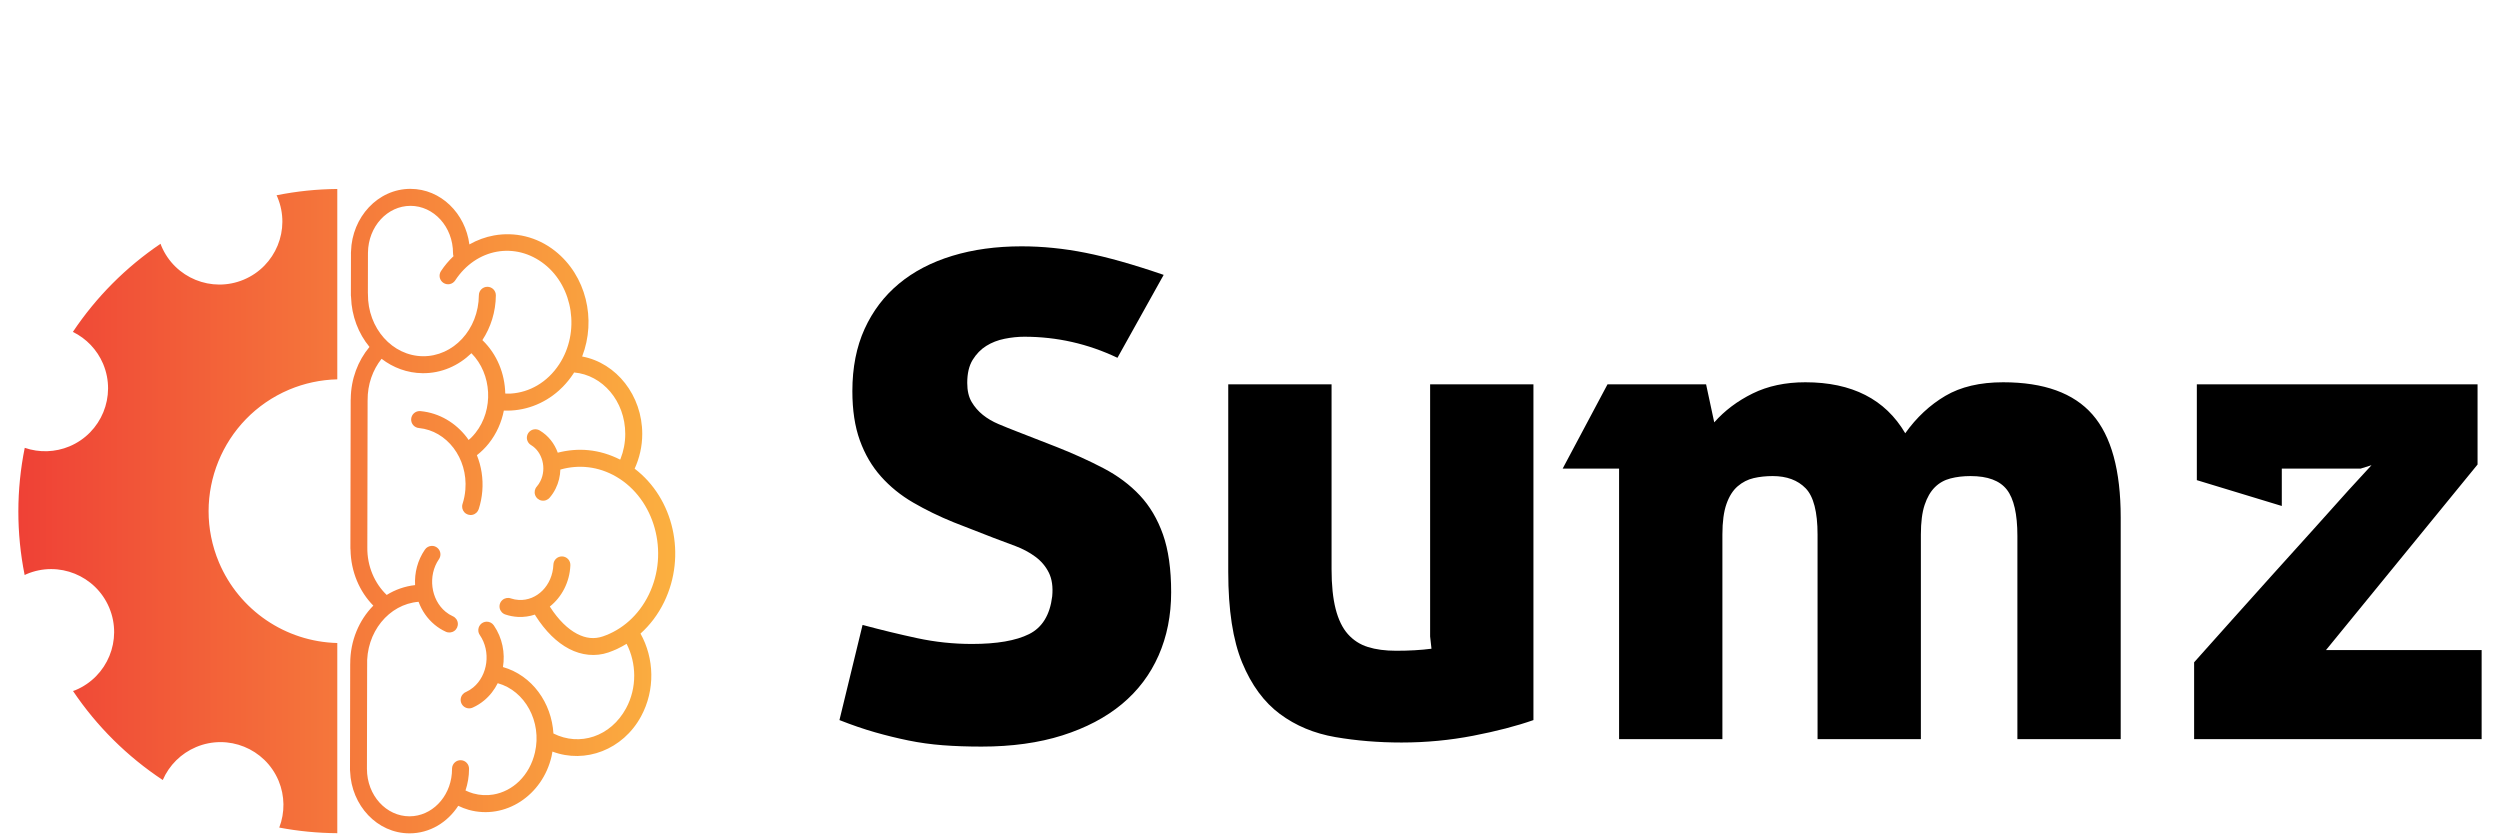
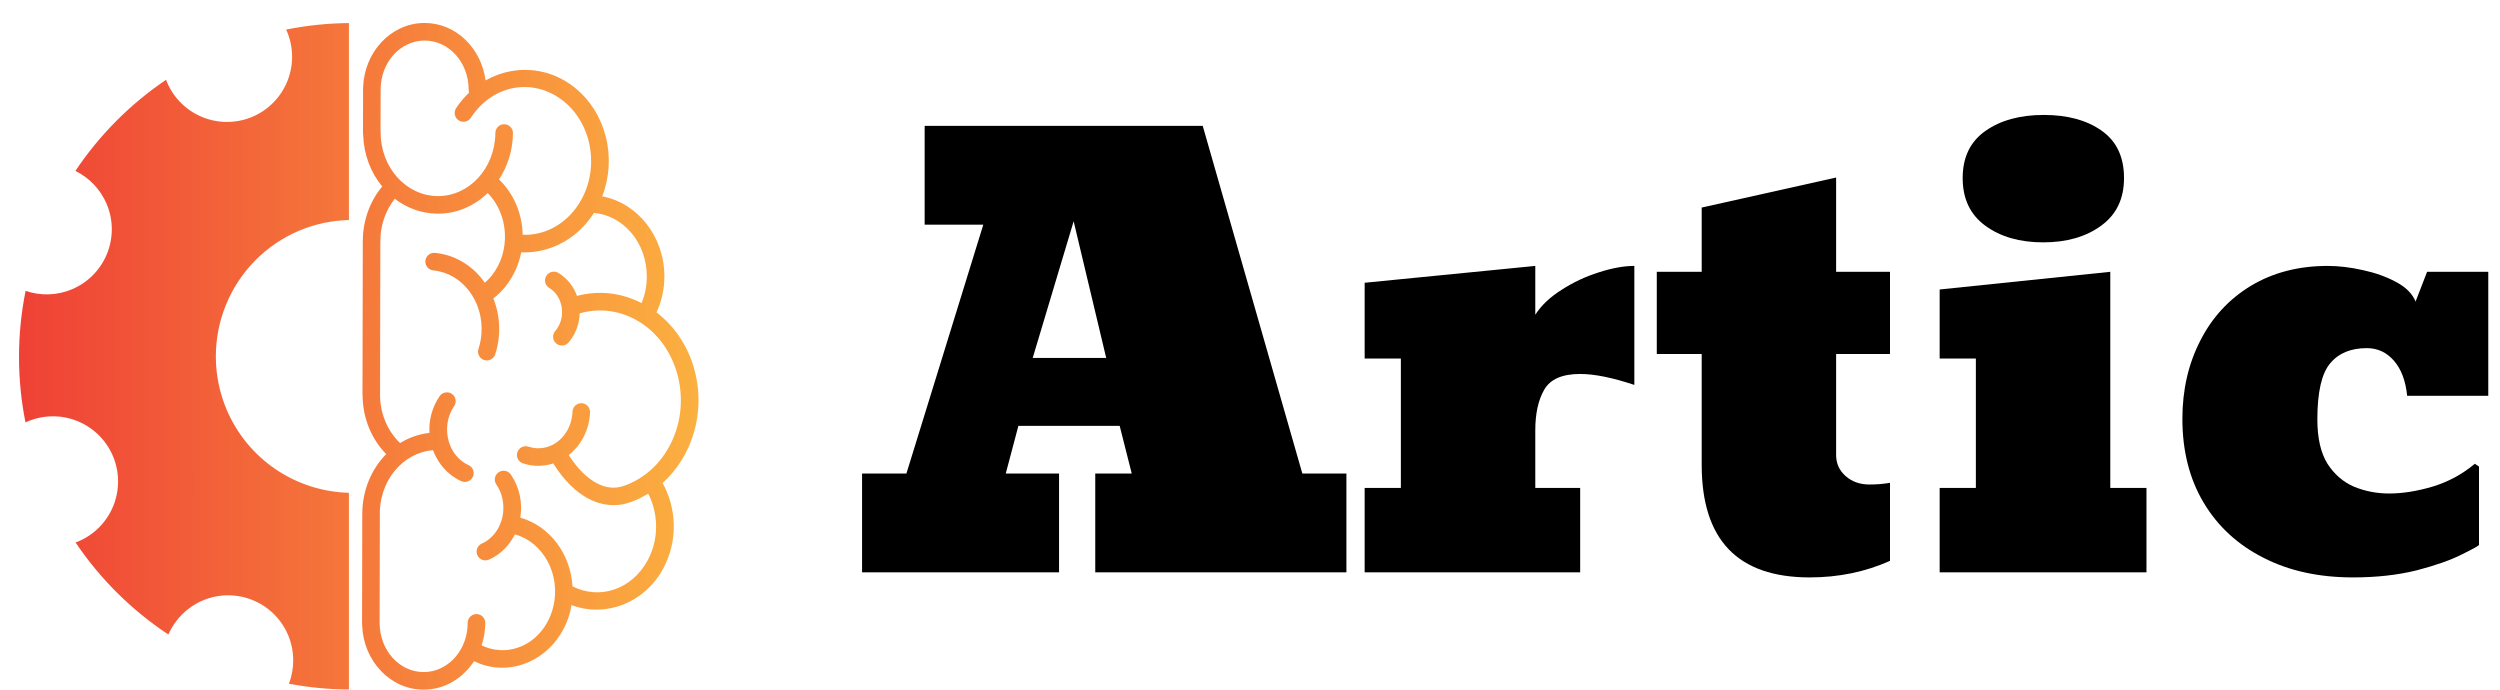
- <svg xmlns="http://www.w3.org/2000/svg" width="90" height="30" viewBox="0 0 300 101.491" class="css-1j8o68f" version="1.1" id="svg12">
-   <defs id="SvgjsDefs10989">
-     <linearGradient id="SvgjsLinearGradient10994">
-       <stop id="SvgjsStop10995" stop-color="#ef4136" offset="0" />
-       <stop id="SvgjsStop10996" stop-color="#fbb040" offset="1" />
+ <svg xmlns="http://www.w3.org/2000/svg" width="87" height="24" viewBox="0 0 87 24" fill="none">
+   <path d="M14.777 0.799C13.604 0.799 12.672 1.817 12.637 3.048C12.635 3.061 12.635 3.074 12.635 3.088V3.1V3.1C12.635 3.107 12.634 3.113 12.634 3.12C12.633 3.13 12.634 3.14 12.635 3.151L12.632 4.634C12.632 4.656 12.634 4.678 12.639 4.7C12.639 4.7 12.639 4.701 12.639 4.701C12.66 5.383 12.905 6.009 13.301 6.49C12.886 6.987 12.635 7.641 12.627 8.355C12.626 8.37 12.624 8.385 12.625 8.399L12.615 13.695C12.615 13.696 12.615 13.696 12.615 13.697C12.615 13.698 12.615 13.698 12.615 13.699V13.739C12.614 13.757 12.616 13.774 12.619 13.792C12.619 13.792 12.619 13.793 12.619 13.794C12.633 14.581 12.94 15.295 13.44 15.803C12.923 16.326 12.608 17.07 12.608 17.879V17.88C12.607 17.89 12.607 17.899 12.607 17.909L12.6 21.676C12.6 21.677 12.6 21.678 12.6 21.679C12.6 21.68 12.6 21.68 12.6 21.68V21.719C12.6 21.737 12.601 21.756 12.604 21.774C12.65 22.995 13.577 24 14.743 24C15.474 24 16.111 23.604 16.497 23.009C16.617 23.066 16.741 23.117 16.873 23.154C18.192 23.521 19.531 22.634 19.856 21.227C19.869 21.17 19.878 21.113 19.888 21.056C21.069 21.502 22.426 20.992 23.077 19.791C23.595 18.836 23.554 17.697 23.058 16.808C23.398 16.503 23.69 16.122 23.907 15.675C24.725 13.995 24.254 11.943 22.847 10.872C23.02 10.493 23.121 10.07 23.121 9.621C23.121 8.237 22.194 7.065 20.957 6.833C21.474 5.502 21.106 3.919 19.977 3.03C19.323 2.515 18.53 2.342 17.784 2.476C17.476 2.531 17.177 2.641 16.898 2.799C16.753 1.683 15.87 0.799 14.777 0.799L14.777 0.799ZM12.143 0.803C11.408 0.809 10.676 0.885 9.955 1.03L9.957 1.031L9.957 1.032C9.967 1.051 9.976 1.07 9.985 1.09L9.991 1.105C10.222 1.659 10.223 2.283 9.995 2.838C9.767 3.394 9.328 3.836 8.774 4.068C8.22 4.3 7.597 4.302 7.041 4.075C6.486 3.848 6.043 3.41 5.81 2.857C5.799 2.83 5.789 2.803 5.78 2.776C4.532 3.619 3.461 4.696 2.624 5.948C3.111 6.187 3.496 6.593 3.709 7.092L3.716 7.108C3.947 7.662 3.949 8.285 3.72 8.84C3.492 9.396 3.053 9.838 2.499 10.07C1.988 10.284 1.415 10.302 0.891 10.122C0.586 11.633 0.585 13.19 0.887 14.701C0.911 14.689 0.935 14.678 0.96 14.667C1.513 14.433 2.136 14.428 2.692 14.653C3.249 14.878 3.693 15.315 3.928 15.867L3.935 15.883C4.166 16.437 4.167 17.06 3.939 17.616C3.711 18.171 3.272 18.613 2.718 18.845C2.689 18.856 2.659 18.867 2.629 18.877C3.484 20.148 4.582 21.236 5.86 22.081C6.092 21.547 6.52 21.123 7.056 20.896C7.609 20.662 8.232 20.657 8.789 20.882C9.345 21.107 9.79 21.544 10.025 22.097L10.032 22.113C10.254 22.649 10.262 23.251 10.054 23.793C10.742 23.924 11.442 23.991 12.143 23.995V17.149C11.229 17.126 10.341 16.84 9.586 16.326C8.83 15.811 8.239 15.09 7.884 14.248C7.395 13.088 7.387 11.781 7.861 10.614C8.335 9.448 9.252 8.517 10.412 8.027C10.96 7.796 11.548 7.671 12.143 7.657V0.803L12.143 0.803ZM14.777 1.411C15.611 1.411 16.309 2.158 16.309 3.12C16.309 3.155 16.314 3.19 16.326 3.223C16.16 3.381 16.007 3.559 15.875 3.761C15.852 3.794 15.836 3.832 15.829 3.872C15.821 3.912 15.821 3.953 15.829 3.992C15.837 4.032 15.853 4.07 15.875 4.103C15.898 4.137 15.927 4.165 15.961 4.187C15.995 4.21 16.033 4.225 16.073 4.232C16.113 4.24 16.154 4.239 16.193 4.231C16.233 4.222 16.27 4.206 16.303 4.183C16.337 4.159 16.365 4.13 16.387 4.096C17.143 2.94 18.556 2.689 19.599 3.51C20.641 4.331 20.889 5.958 20.132 7.113C19.702 7.77 19.056 8.128 18.39 8.169C18.323 8.173 18.256 8.17 18.189 8.168C18.174 7.457 17.898 6.756 17.365 6.244C17.666 5.787 17.845 5.232 17.851 4.634C17.852 4.594 17.844 4.554 17.829 4.516C17.815 4.479 17.793 4.444 17.764 4.415C17.736 4.386 17.703 4.363 17.666 4.347C17.628 4.332 17.589 4.323 17.548 4.323C17.508 4.322 17.468 4.33 17.43 4.345C17.393 4.36 17.359 4.383 17.33 4.411C17.302 4.439 17.279 4.473 17.263 4.51C17.247 4.548 17.239 4.587 17.239 4.628C17.227 5.872 16.312 6.837 15.222 6.824C14.132 6.812 13.234 5.826 13.245 4.582C13.246 4.571 13.245 4.561 13.245 4.551C13.244 4.549 13.244 4.547 13.243 4.545L13.246 3.25L13.246 3.1C13.256 2.147 13.949 1.411 14.777 1.411ZM16.973 6.718C17.709 7.461 17.782 8.746 17.118 9.584C17.065 9.65 17.01 9.712 16.952 9.768C16.925 9.794 16.897 9.815 16.869 9.839C16.848 9.809 16.829 9.777 16.806 9.748C16.407 9.225 15.822 8.867 15.143 8.801C15.133 8.8 15.123 8.799 15.113 8.799C15.033 8.798 14.956 8.827 14.898 8.882C14.841 8.936 14.806 9.011 14.802 9.09C14.798 9.169 14.826 9.247 14.878 9.307C14.931 9.366 15.004 9.403 15.083 9.41C16.082 9.507 16.846 10.487 16.753 11.629C16.739 11.807 16.704 11.978 16.652 12.138C16.639 12.177 16.634 12.218 16.636 12.258C16.639 12.299 16.65 12.338 16.668 12.375C16.686 12.411 16.711 12.444 16.742 12.47C16.773 12.497 16.809 12.517 16.848 12.529C16.886 12.542 16.927 12.546 16.968 12.543C17.008 12.54 17.048 12.528 17.084 12.509C17.12 12.49 17.152 12.464 17.177 12.433C17.203 12.401 17.223 12.365 17.235 12.326C17.301 12.121 17.345 11.904 17.363 11.678C17.4 11.223 17.327 10.782 17.169 10.387C17.323 10.266 17.468 10.126 17.597 9.963C17.876 9.611 18.056 9.203 18.139 8.78C18.852 8.811 19.563 8.559 20.123 8.057C20.172 8.013 20.219 7.968 20.265 7.921C20.403 7.78 20.53 7.622 20.644 7.449C20.652 7.436 20.659 7.422 20.667 7.409C21.687 7.497 22.509 8.436 22.509 9.62C22.509 9.94 22.448 10.243 22.34 10.516C22.336 10.527 22.33 10.536 22.326 10.546C21.959 10.36 21.574 10.245 21.188 10.207C20.813 10.17 20.439 10.204 20.079 10.297C19.963 9.972 19.744 9.686 19.434 9.499C19.381 9.467 19.32 9.451 19.259 9.454C19.193 9.457 19.13 9.481 19.079 9.523C19.028 9.565 18.992 9.622 18.976 9.687C18.96 9.751 18.966 9.818 18.991 9.879C19.017 9.94 19.062 9.99 19.119 10.024C19.522 10.266 19.686 10.856 19.454 11.321C19.418 11.394 19.375 11.458 19.327 11.514C19.3 11.545 19.279 11.58 19.265 11.619C19.252 11.657 19.246 11.698 19.249 11.739C19.251 11.78 19.262 11.82 19.28 11.857C19.299 11.893 19.324 11.926 19.355 11.952C19.386 11.979 19.422 11.999 19.462 12.011C19.5 12.024 19.542 12.028 19.582 12.024C19.623 12.02 19.663 12.008 19.699 11.989C19.735 11.97 19.767 11.943 19.792 11.911C19.873 11.817 19.943 11.711 20.002 11.595C20.111 11.375 20.166 11.139 20.174 10.905C20.83 10.717 21.543 10.785 22.193 11.166C23.566 11.97 24.102 13.878 23.357 15.407C22.988 16.165 22.383 16.679 21.705 16.91C21.399 17.014 21.097 16.986 20.771 16.817C20.446 16.647 20.106 16.324 19.798 15.844C19.797 15.841 19.795 15.839 19.794 15.836C20.222 15.497 20.509 14.96 20.534 14.354C20.536 14.313 20.53 14.272 20.516 14.234C20.503 14.195 20.481 14.16 20.453 14.13C20.426 14.1 20.392 14.075 20.355 14.059C20.318 14.042 20.277 14.032 20.237 14.031C20.156 14.029 20.077 14.059 20.018 14.115C19.959 14.171 19.925 14.248 19.923 14.329C19.891 15.082 19.326 15.631 18.682 15.599C18.581 15.594 18.485 15.575 18.393 15.544C18.355 15.531 18.314 15.526 18.274 15.529C18.234 15.531 18.195 15.542 18.159 15.56C18.123 15.578 18.091 15.603 18.065 15.633C18.038 15.663 18.018 15.698 18.005 15.736C17.992 15.775 17.987 15.815 17.99 15.855C17.993 15.895 18.003 15.934 18.021 15.97C18.039 16.006 18.064 16.038 18.094 16.065C18.125 16.091 18.16 16.111 18.198 16.124C18.342 16.172 18.494 16.202 18.651 16.21C18.863 16.22 19.067 16.189 19.257 16.126C19.265 16.142 19.273 16.158 19.283 16.173C19.633 16.72 20.039 17.124 20.488 17.359C20.937 17.593 21.437 17.648 21.902 17.489C22.13 17.412 22.349 17.306 22.558 17.178C22.915 17.873 22.939 18.762 22.539 19.499C21.984 20.522 20.867 20.881 19.924 20.406C19.858 19.303 19.159 18.315 18.107 18.014C18.19 17.507 18.087 16.965 17.78 16.517C17.752 16.475 17.713 16.44 17.668 16.416C17.622 16.392 17.571 16.38 17.52 16.381C17.477 16.381 17.434 16.391 17.395 16.41C17.355 16.428 17.32 16.455 17.292 16.488C17.264 16.521 17.243 16.56 17.231 16.602C17.219 16.644 17.216 16.688 17.222 16.73C17.224 16.741 17.226 16.751 17.228 16.761C17.237 16.797 17.253 16.832 17.275 16.863C17.68 17.454 17.565 18.313 17.035 18.75C16.953 18.818 16.866 18.872 16.776 18.912C16.738 18.928 16.704 18.951 16.675 18.98C16.645 19.009 16.623 19.044 16.607 19.082C16.592 19.12 16.585 19.161 16.586 19.203C16.587 19.244 16.596 19.284 16.613 19.322C16.63 19.359 16.654 19.393 16.685 19.421C16.715 19.449 16.751 19.47 16.79 19.484C16.828 19.498 16.869 19.503 16.911 19.501C16.952 19.498 16.992 19.487 17.029 19.469C17.168 19.406 17.301 19.324 17.424 19.222C17.637 19.047 17.801 18.832 17.92 18.596C17.922 18.596 17.923 18.597 17.925 18.598C18.9 18.869 19.516 19.98 19.26 21.09C19.067 21.922 18.461 22.487 17.759 22.604C17.701 22.614 17.641 22.621 17.582 22.624C17.462 22.631 17.341 22.624 17.219 22.605C17.158 22.595 17.097 22.581 17.036 22.564C16.94 22.538 16.849 22.5 16.76 22.458C16.841 22.213 16.887 21.951 16.887 21.679C16.888 21.599 16.858 21.522 16.802 21.464C16.747 21.406 16.672 21.372 16.592 21.369C16.512 21.366 16.434 21.395 16.375 21.449C16.316 21.503 16.28 21.578 16.276 21.657C16.275 21.664 16.275 21.672 16.275 21.679C16.275 22.581 15.661 23.294 14.897 23.38C14.846 23.385 14.795 23.388 14.743 23.388C13.91 23.388 13.212 22.642 13.211 21.68C13.211 21.68 13.211 21.679 13.211 21.679L13.219 18.021C13.219 18.009 13.22 17.996 13.219 17.984C13.166 16.76 14.005 15.751 15.07 15.666C15.187 15.982 15.381 16.271 15.652 16.494C15.776 16.596 15.909 16.679 16.048 16.742C16.084 16.759 16.124 16.769 16.165 16.771C16.205 16.772 16.246 16.766 16.284 16.752C16.322 16.738 16.357 16.717 16.386 16.689C16.416 16.661 16.44 16.628 16.457 16.591C16.474 16.554 16.483 16.514 16.484 16.474C16.485 16.433 16.478 16.393 16.463 16.355C16.449 16.317 16.427 16.282 16.399 16.253C16.371 16.224 16.337 16.201 16.3 16.184C16.211 16.144 16.124 16.09 16.041 16.022C15.511 15.585 15.396 14.727 15.802 14.135C15.834 14.089 15.853 14.035 15.857 13.979C15.86 13.922 15.848 13.866 15.822 13.816C15.796 13.766 15.756 13.724 15.707 13.696C15.659 13.667 15.603 13.652 15.547 13.653C15.497 13.654 15.448 13.667 15.405 13.69C15.361 13.714 15.324 13.748 15.297 13.79C15.034 14.173 14.921 14.624 14.945 15.065C14.574 15.106 14.229 15.229 13.923 15.419C13.494 15.008 13.217 14.395 13.226 13.705L13.231 11.088L13.236 8.436C13.237 8.428 13.237 8.42 13.237 8.412C13.231 7.836 13.424 7.313 13.739 6.917C14.155 7.238 14.662 7.43 15.215 7.436C15.893 7.444 16.507 7.168 16.972 6.718L16.973 6.718Z" fill="url(#paint0_linear_183_3)" />
+   <path d="M81.885 20.094C80.693 20.094 79.655 19.866 78.769 19.41C77.878 18.961 77.184 18.323 76.689 17.496C76.195 16.669 75.947 15.696 75.947 14.576C75.947 13.567 76.156 12.659 76.572 11.852C76.982 11.044 77.568 10.409 78.33 9.947C79.098 9.485 79.99 9.254 81.006 9.254C81.39 9.254 81.797 9.303 82.227 9.4C82.656 9.492 83.04 9.628 83.379 9.811C83.724 9.993 83.952 10.221 84.062 10.494L84.463 9.459H86.592V13.775H83.769C83.717 13.255 83.564 12.848 83.311 12.555C83.057 12.262 82.741 12.115 82.363 12.115C81.803 12.115 81.377 12.294 81.084 12.652C80.791 13.004 80.644 13.652 80.644 14.596C80.644 15.247 80.762 15.761 80.996 16.139C81.237 16.51 81.546 16.777 81.924 16.939C82.308 17.096 82.715 17.174 83.144 17.174C83.613 17.174 84.121 17.092 84.668 16.93C85.215 16.76 85.7 16.497 86.123 16.139L86.269 16.236V18.961C86.269 18.987 86.071 19.098 85.674 19.293C85.277 19.495 84.749 19.68 84.092 19.85C83.434 20.012 82.699 20.094 81.885 20.094Z" fill="black" />
+   <path d="M71.103 8.434C70.29 8.434 69.619 8.242 69.092 7.857C68.564 7.473 68.301 6.92 68.301 6.197C68.301 5.475 68.564 4.928 69.092 4.557C69.619 4.186 70.296 4 71.123 4C71.95 4 72.62 4.182 73.135 4.547C73.656 4.911 73.916 5.462 73.916 6.197C73.916 6.92 73.649 7.473 73.115 7.857C72.588 8.242 71.917 8.434 71.103 8.434ZM74.697 16.979V19.918H67.5V16.979H68.76V12.477H67.5V10.074L73.438 9.459V16.979H74.697Z" fill="black" />
+   <path d="M62.978 20.094C60.472 20.094 59.219 18.788 59.219 16.178V12.32H57.656V9.459H59.219V7.223L63.897 6.178V9.459H65.772V12.32H63.897V15.836C63.897 16.129 64.007 16.373 64.228 16.568C64.45 16.764 64.727 16.861 65.059 16.861C65.299 16.861 65.537 16.842 65.772 16.803V19.518C64.912 19.902 63.981 20.094 62.978 20.094Z" fill="black" />
+   <path d="M54.99 19.918H47.49V16.979H48.75V12.477H47.49V9.84L53.428 9.254V10.953C53.636 10.628 53.942 10.338 54.346 10.084C54.749 9.824 55.179 9.622 55.635 9.479C56.097 9.329 56.51 9.254 56.875 9.254V13.395C56.113 13.141 55.485 13.014 54.99 13.014C54.365 13.014 53.949 13.196 53.74 13.56C53.532 13.919 53.428 14.391 53.428 14.977V16.979H54.99V19.918Z" fill="black" />
+   <path d="M36.855 16.48V19.918H30V16.48H31.543L34.219 7.818H32.178V4.381H41.855L45.322 16.48H46.855V19.918H38.115V16.48H39.385L38.965 14.82H35.44L35 16.48H36.855ZM38.496 12.457L37.363 7.701L35.938 12.457H38.496Z" fill="black" />
+   <defs>
+     <linearGradient id="paint0_linear_183_3" x1="0.661" y1="0.799" x2="24.308" y2="0.799" gradientUnits="userSpaceOnUse">
+       <stop stop-color="#EF4136" />
+       <stop offset="1" stop-color="#FBB040" />
    </linearGradient>
  </defs>
-   <g id="SvgjsG10990" featurekey="hmhgWD-0" transform="matrix(0.827779,0,0,0.827779,-1.498085,20.44879)" fill="url(#SvgjsLinearGradient10994)">
-     <path d="m59.5 3.082c-4.795 0-8.602 4.16-8.746 9.193a1.25 1.25 0 0 0-0.01 0.16v0.051 0.002c-2.12e-4 0.027-0.004 0.053-0.004 0.08a1.25 1.25 0 0 0 0.004 0.125l-0.012 6.062a1.25 1.25 0 0 0 0.027 0.27 1.25 1.25 0 0 0 0 0.006c0.088 2.786 1.089 5.342 2.709 7.309-1.697 2.033-2.723 4.707-2.754 7.625a1.25 1.25 0 0 0-0.012 0.18l-0.041 21.643a1.25 1.25 0 0 0 0 0.008c-3.4e-5 0.003 3.3e-5 0.005 0 0.008v0.164a1.25 1.25 0 0 0 0.018 0.215 1.25 1.25 0 0 0 0 0.008c0.058 3.216 1.313 6.136 3.356 8.213-2.113 2.135-3.4 5.177-3.398 8.484v0.002a1.25 1.25 0 0 0-0.006 0.121l-0.029 15.393a1.25 1.25 0 0 0 0 0.014c0 0.002-1e-6 0.004 0 0.006v0.156a1.25 1.25 0 0 0 0.018 0.225c0.189 4.991 3.977 9.1 8.742 9.1 2.987 0 5.589-1.618 7.166-4.051 0.492 0.234 1 0.442 1.537 0.592 5.393 1.499 10.865-2.125 12.193-7.873 0.054-0.233 0.09-0.466 0.129-0.699 4.827 1.821 10.372-0.265 13.033-5.17 2.117-3.903 1.951-8.559-0.076-12.191 1.391-1.247 2.581-2.804 3.471-4.631 3.343-6.865 1.417-15.253-4.334-19.629 0.706-1.55 1.119-3.279 1.119-5.115 0-5.654-3.788-10.445-8.842-11.391 2.112-5.442 0.607-11.91-4.006-15.543-2.675-2.106-5.914-2.814-8.961-2.268-1.26 0.226-2.482 0.678-3.623 1.322-0.591-4.563-4.201-8.174-8.668-8.174zm-10.766 0.018a47.453 47.453 0 0 0-8.94 0.928l0.006 0.004 0.002 0.002a9.264 9.264 0 0 1 0.111 0.238l0.025 0.062a9.264 9.264 0 0 1-4.973 12.109 9.264 9.264 0 0 1-12.115-4.951 9.264 9.264 0 0 1-0.121-0.328 47.453 47.453 0 0 0-12.898 12.963 9.264 9.264 0 0 1 4.436 4.674l0.027 0.064a9.264 9.264 0 0 1-4.973 12.107 9.264 9.264 0 0 1-6.574 0.213 47.453 47.453 0 0 0-0.014 18.713 9.264 9.264 0 0 1 0.295-0.139 9.264 9.264 0 0 1 12.133 4.906l0.027 0.064a9.264 9.264 0 0 1-4.973 12.105 9.264 9.264 0 0 1-0.363 0.131 47.453 47.453 0 0 0 13.203 13.094 9.264 9.264 0 0 1 4.887-4.842 9.264 9.264 0 0 1 12.135 4.906l0.027 0.064a9.264 9.264 0 0 1 0.09 6.869 47.453 47.453 0 0 0 8.539 0.826v-27.98a19.424 19.424 0 0 1-17.408-11.857 19.424 19.424 0 0 1 10.332-25.426 19.424 19.424 0 0 1 7.076-1.51v-28.012zm10.766 2.482c3.407 0 6.262 3.053 6.262 6.986a1.25 1.25 0 0 0 0.068 0.422c-0.678 0.644-1.302 1.37-1.844 2.197a1.25 1.25 0 1 0 2.092 1.369c3.092-4.723 8.867-5.748 13.127-2.393 4.26 3.355 5.272 10.002 2.18 14.725-1.758 2.685-4.399 4.144-7.119 4.314-0.273 0.017-0.547 0.005-0.82-0.004-0.062-2.905-1.192-5.772-3.367-7.863 1.227-1.869 1.961-4.138 1.984-6.58a1.25 1.25 0 1 0-2.5-0.025c-0.048 5.084-3.788 9.027-8.244 8.977-4.457-0.051-8.126-4.082-8.078-9.166a1.25 1.25 0 0 0-0.004-0.125 1.25 1.25 0 0 0-0.004-0.025l0.01-5.293 0.002-0.613c0.041-3.892 2.873-6.902 6.256-6.902zm8.973 21.689c3.012 3.038 3.31 8.29 0.594 11.713-0.216 0.272-0.442 0.524-0.68 0.756-0.108 0.105-0.224 0.192-0.336 0.289-0.087-0.124-0.166-0.253-0.258-0.373-1.634-2.135-4.022-3.601-6.799-3.871a1.25 1.25 0 0 0-0.123-0.008 1.25 1.25 0 0 0-0.119 2.496c4.081 0.397 7.202 4.402 6.824 9.07-0.059 0.73-0.2 1.427-0.412 2.082a1.25 1.25 0 1 0 2.379 0.768c0.271-0.839 0.451-1.726 0.525-2.648 0.151-1.861-0.146-3.663-0.795-5.277 0.633-0.494 1.224-1.067 1.75-1.73 1.142-1.439 1.876-3.106 2.215-4.836 2.914 0.127 5.822-0.905 8.111-2.957 0.198-0.177 0.39-0.362 0.578-0.555 0.565-0.577 1.085-1.221 1.549-1.93 0.035-0.053 0.062-0.109 0.096-0.162 4.168 0.358 7.527 4.197 7.527 9.037 0 1.307-0.248 2.544-0.691 3.66-0.017 0.043-0.041 0.082-0.059 0.125-1.5-0.762-3.071-1.23-4.65-1.387-1.53-0.151-3.059-0.014-4.529 0.367-0.476-1.33-1.372-2.499-2.639-3.26a1.25 1.25 0 0 0-0.715-0.186 1.25 1.25 0 0 0-0.572 2.328c1.649 0.99 2.32 3.403 1.371 5.303-0.148 0.297-0.324 0.56-0.52 0.789a1.25 1.25 0 1 0 1.9 1.623c0.33-0.386 0.618-0.819 0.855-1.295 0.449-0.898 0.674-1.862 0.703-2.818 2.682-0.766 5.597-0.49 8.254 1.066 5.612 3.287 7.801 11.083 4.758 17.334-1.509 3.098-3.98 5.197-6.754 6.143-1.248 0.426-2.485 0.312-3.814-0.383s-2.721-2.014-3.977-3.977a1.25 1.25 0 0 0-0.02-0.029c1.752-1.386 2.922-3.583 3.025-6.059a1.25 1.25 0 0 0-1.215-1.318 1.25 1.25 0 0 0-1.283 1.215c-0.128 3.081-2.439 5.323-5.07 5.191-0.411-0.021-0.805-0.098-1.182-0.225a1.251 1.251 0 1 0-0.797 2.371c0.588 0.198 1.211 0.317 1.853 0.35 0.866 0.043 1.697-0.085 2.477-0.342a1.25 1.25 0 0 0 0.105 0.193c1.43 2.235 3.089 3.887 4.924 4.846 1.835 0.959 3.878 1.182 5.779 0.533 0.932-0.318 1.828-0.751 2.682-1.273 1.459 2.842 1.556 6.473-0.078 9.486-2.268 4.181-6.834 5.646-10.688 3.707-0.271-4.508-3.128-8.544-7.426-9.775 0.339-2.074-0.082-4.286-1.336-6.117a1.25 1.25 0 0 0-1.062-0.559 1.25 1.25 0 0 0-1.217 1.43 1.25 1.25 0 0 0 0.023 0.123 1.25 1.25 0 0 0 0.191 0.418c1.656 2.418 1.187 5.928-0.979 7.711-0.339 0.279-0.694 0.499-1.059 0.664a1.25 1.25 0 1 0 1.031 2.275c0.567-0.257 1.112-0.594 1.617-1.01 0.868-0.715 1.54-1.593 2.023-2.559a1.25 1.25 0 0 0 0.023 0.008c3.983 1.107 6.501 5.648 5.453 10.184-0.786 3.401-3.263 5.713-6.133 6.189-0.239 0.04-0.481 0.068-0.725 0.082-0.488 0.028-0.985 0.001-1.482-0.08-0.249-0.041-0.497-0.095-0.746-0.164-0.395-0.11-0.768-0.263-1.131-0.436 0.331-1 0.52-2.07 0.52-3.184a1.25 1.25 0 0 0-2.498-0.088 1.25 1.25 0 0 0-0.002 0.088c0 3.688-2.51 6.601-5.631 6.951-0.208 0.023-0.418 0.035-0.631 0.035-3.405 0-6.257-3.05-6.26-6.981-1e-6 -0.002 0-0.004 0-0.006l0.029-14.947a1.25 1.25 0 0 0 0.002-0.154c-0.216-5 3.212-9.125 7.566-9.473 0.477 1.292 1.27 2.471 2.379 3.385 0.505 0.416 1.048 0.755 1.615 1.012a1.25 1.25 0 1 0 1.031-2.277c-0.365-0.165-0.72-0.385-1.059-0.664-2.165-1.783-2.634-5.293-0.979-7.711a1.25 1.25 0 0 0-1.041-1.971 1.25 1.25 0 0 0-1.022 0.559c-1.073 1.567-1.537 3.412-1.438 5.211-1.517 0.169-2.928 0.674-4.176 1.447-1.756-1.68-2.887-4.186-2.85-7.004l0.02-10.695 0.021-10.838a1.25 1.25 0 0 0 0.002-0.1c-0.022-2.354 0.765-4.493 2.053-6.107 1.701 1.308 3.773 2.093 6.031 2.119 2.771 0.032 5.28-1.095 7.184-2.936z" id="path6" />
-   </g>
-   <g id="SvgjsG10991" featurekey="1RRcwp-0" transform="matrix(4.139081,0,0,4.139081,97.59891,7.235049)" fill="#000000">
-     <path d="M3.94 13.62 c-0.427 -0.173 -0.823 -0.367 -1.19 -0.58 s-0.683 -0.47 -0.95 -0.77 s-0.473 -0.653 -0.62 -1.06 s-0.22 -0.89 -0.22 -1.45 c0 -0.693 0.12 -1.303 0.36 -1.83 s0.577 -0.97 1.01 -1.33 s0.957 -0.633 1.57 -0.82 s1.293 -0.28 2.04 -0.28 c0.613 0 1.24 0.063 1.88 0.19 s1.407 0.343 2.3 0.65 l-1.36 2.44 c-0.867 -0.413 -1.78 -0.62 -2.74 -0.62 c-0.187 0 -0.38 0.02 -0.58 0.06 s-0.38 0.11 -0.54 0.21 s-0.293 0.237 -0.4 0.41 s-0.16 0.4 -0.16 0.68 c0 0.227 0.043 0.413 0.13 0.56 s0.197 0.273 0.33 0.38 s0.287 0.197 0.46 0.27 s0.347 0.143 0.52 0.21 l1.18 0.46 c0.507 0.2 0.97 0.41 1.39 0.63 s0.777 0.487 1.07 0.8 s0.52 0.697 0.68 1.15 s0.24 1.02 0.24 1.7 s-0.123 1.3 -0.37 1.86 s-0.607 1.037 -1.08 1.43 s-1.057 0.7 -1.75 0.92 s-1.487 0.33 -2.38 0.33 c-0.413 0 -0.793 -0.013 -1.14 -0.04 s-0.683 -0.073 -1.01 -0.14 s-0.653 -0.147 -0.98 -0.24 s-0.677 -0.213 -1.05 -0.36 l0.68 -2.8 c0.547 0.147 1.083 0.277 1.61 0.39 s1.063 0.17 1.61 0.17 c0.733 0 1.293 -0.097 1.68 -0.29 s0.613 -0.563 0.68 -1.11 c0.027 -0.28 -0.007 -0.513 -0.1 -0.7 s-0.227 -0.343 -0.4 -0.47 s-0.367 -0.23 -0.58 -0.31 l-0.64 -0.24 z M12.02 9.56 l3.04 -0 l0 5.44 c0 0.467 0.04 0.857 0.12 1.17 s0.2 0.56 0.36 0.74 s0.357 0.307 0.59 0.38 s0.51 0.11 0.83 0.11 c0.387 0 0.733 -0.02 1.04 -0.06 l-0.04 -0.36 l0 -7.42 l3.04 0 l0 9.88 c-0.493 0.173 -1.083 0.327 -1.77 0.46 s-1.39 0.2 -2.11 0.2 c-0.68 0 -1.33 -0.053 -1.95 -0.16 s-1.163 -0.333 -1.63 -0.68 s-0.837 -0.85 -1.11 -1.51 s-0.41 -1.55 -0.41 -2.67 l0 -5.52 z M23.52 12.04 l-1.66 0 l1.32 -2.48 l2.9 0 l0.24 1.12 c0.307 -0.347 0.683 -0.63 1.13 -0.85 s0.963 -0.33 1.55 -0.33 c1.373 0 2.353 0.5 2.94 1.5 c0.333 -0.467 0.727 -0.833 1.18 -1.1 s1.02 -0.4 1.7 -0.4 c1.2 0 2.077 0.317 2.63 0.95 s0.83 1.643 0.83 3.03 l0 6.52 l-3.04 0 l0 -5.98 c0 -0.64 -0.103 -1.093 -0.31 -1.36 s-0.563 -0.4 -1.07 -0.4 c-0.213 0 -0.41 0.023 -0.59 0.07 s-0.333 0.133 -0.46 0.26 s-0.227 0.3 -0.3 0.52 s-0.11 0.51 -0.11 0.87 l0 6.02 l-3.04 0 l0 -6.02 c0 -0.667 -0.117 -1.12 -0.35 -1.36 s-0.557 -0.36 -0.97 -0.36 c-0.2 0 -0.387 0.02 -0.56 0.06 s-0.33 0.12 -0.47 0.24 s-0.25 0.293 -0.33 0.52 s-0.12 0.527 -0.12 0.9 l0 6.02 l-3.04 0 l0 -7.96 z M44.32 17.38 l4.58 0 l0 2.62 l-8.46 0 l0 -2.26 l0.33 -0.37 l0.84 -0.94 l1.13 -1.26 l1.2 -1.33 l1.04 -1.16 l0.68 -0.74 l-0.32 0.1 l-2.32 0 l0 1.1 l-2.5 -0.76 l0 -2.82 l8.26 0 l0 2.36 z" id="path9" />
-   </g>
</svg>
